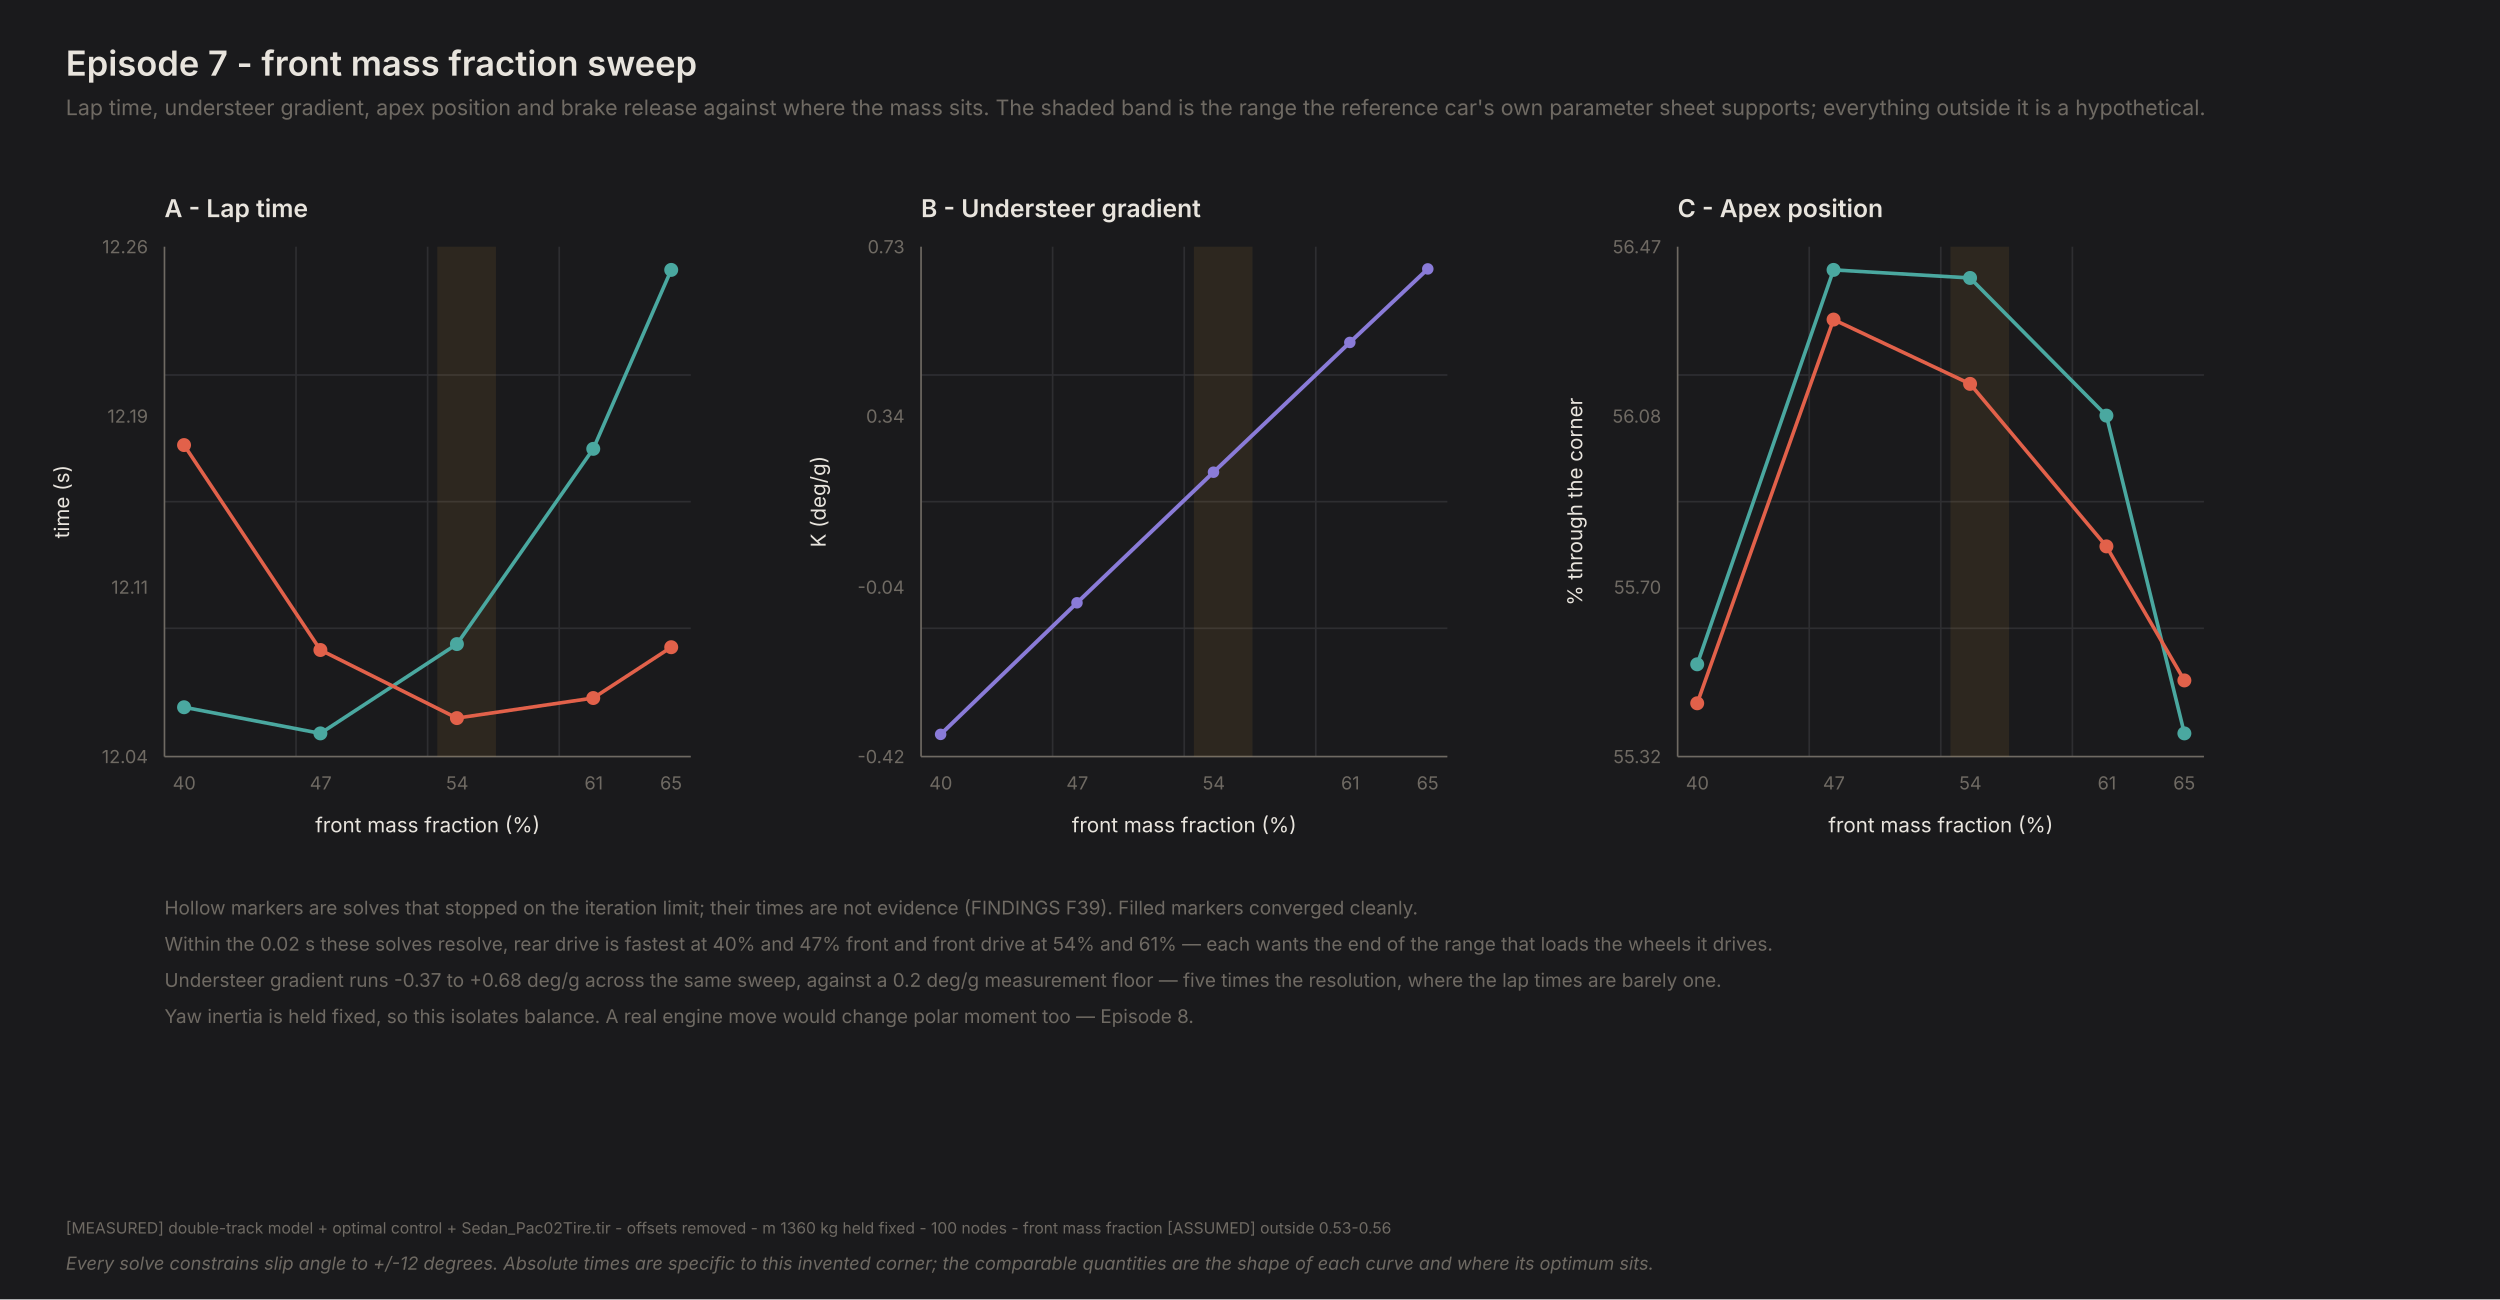
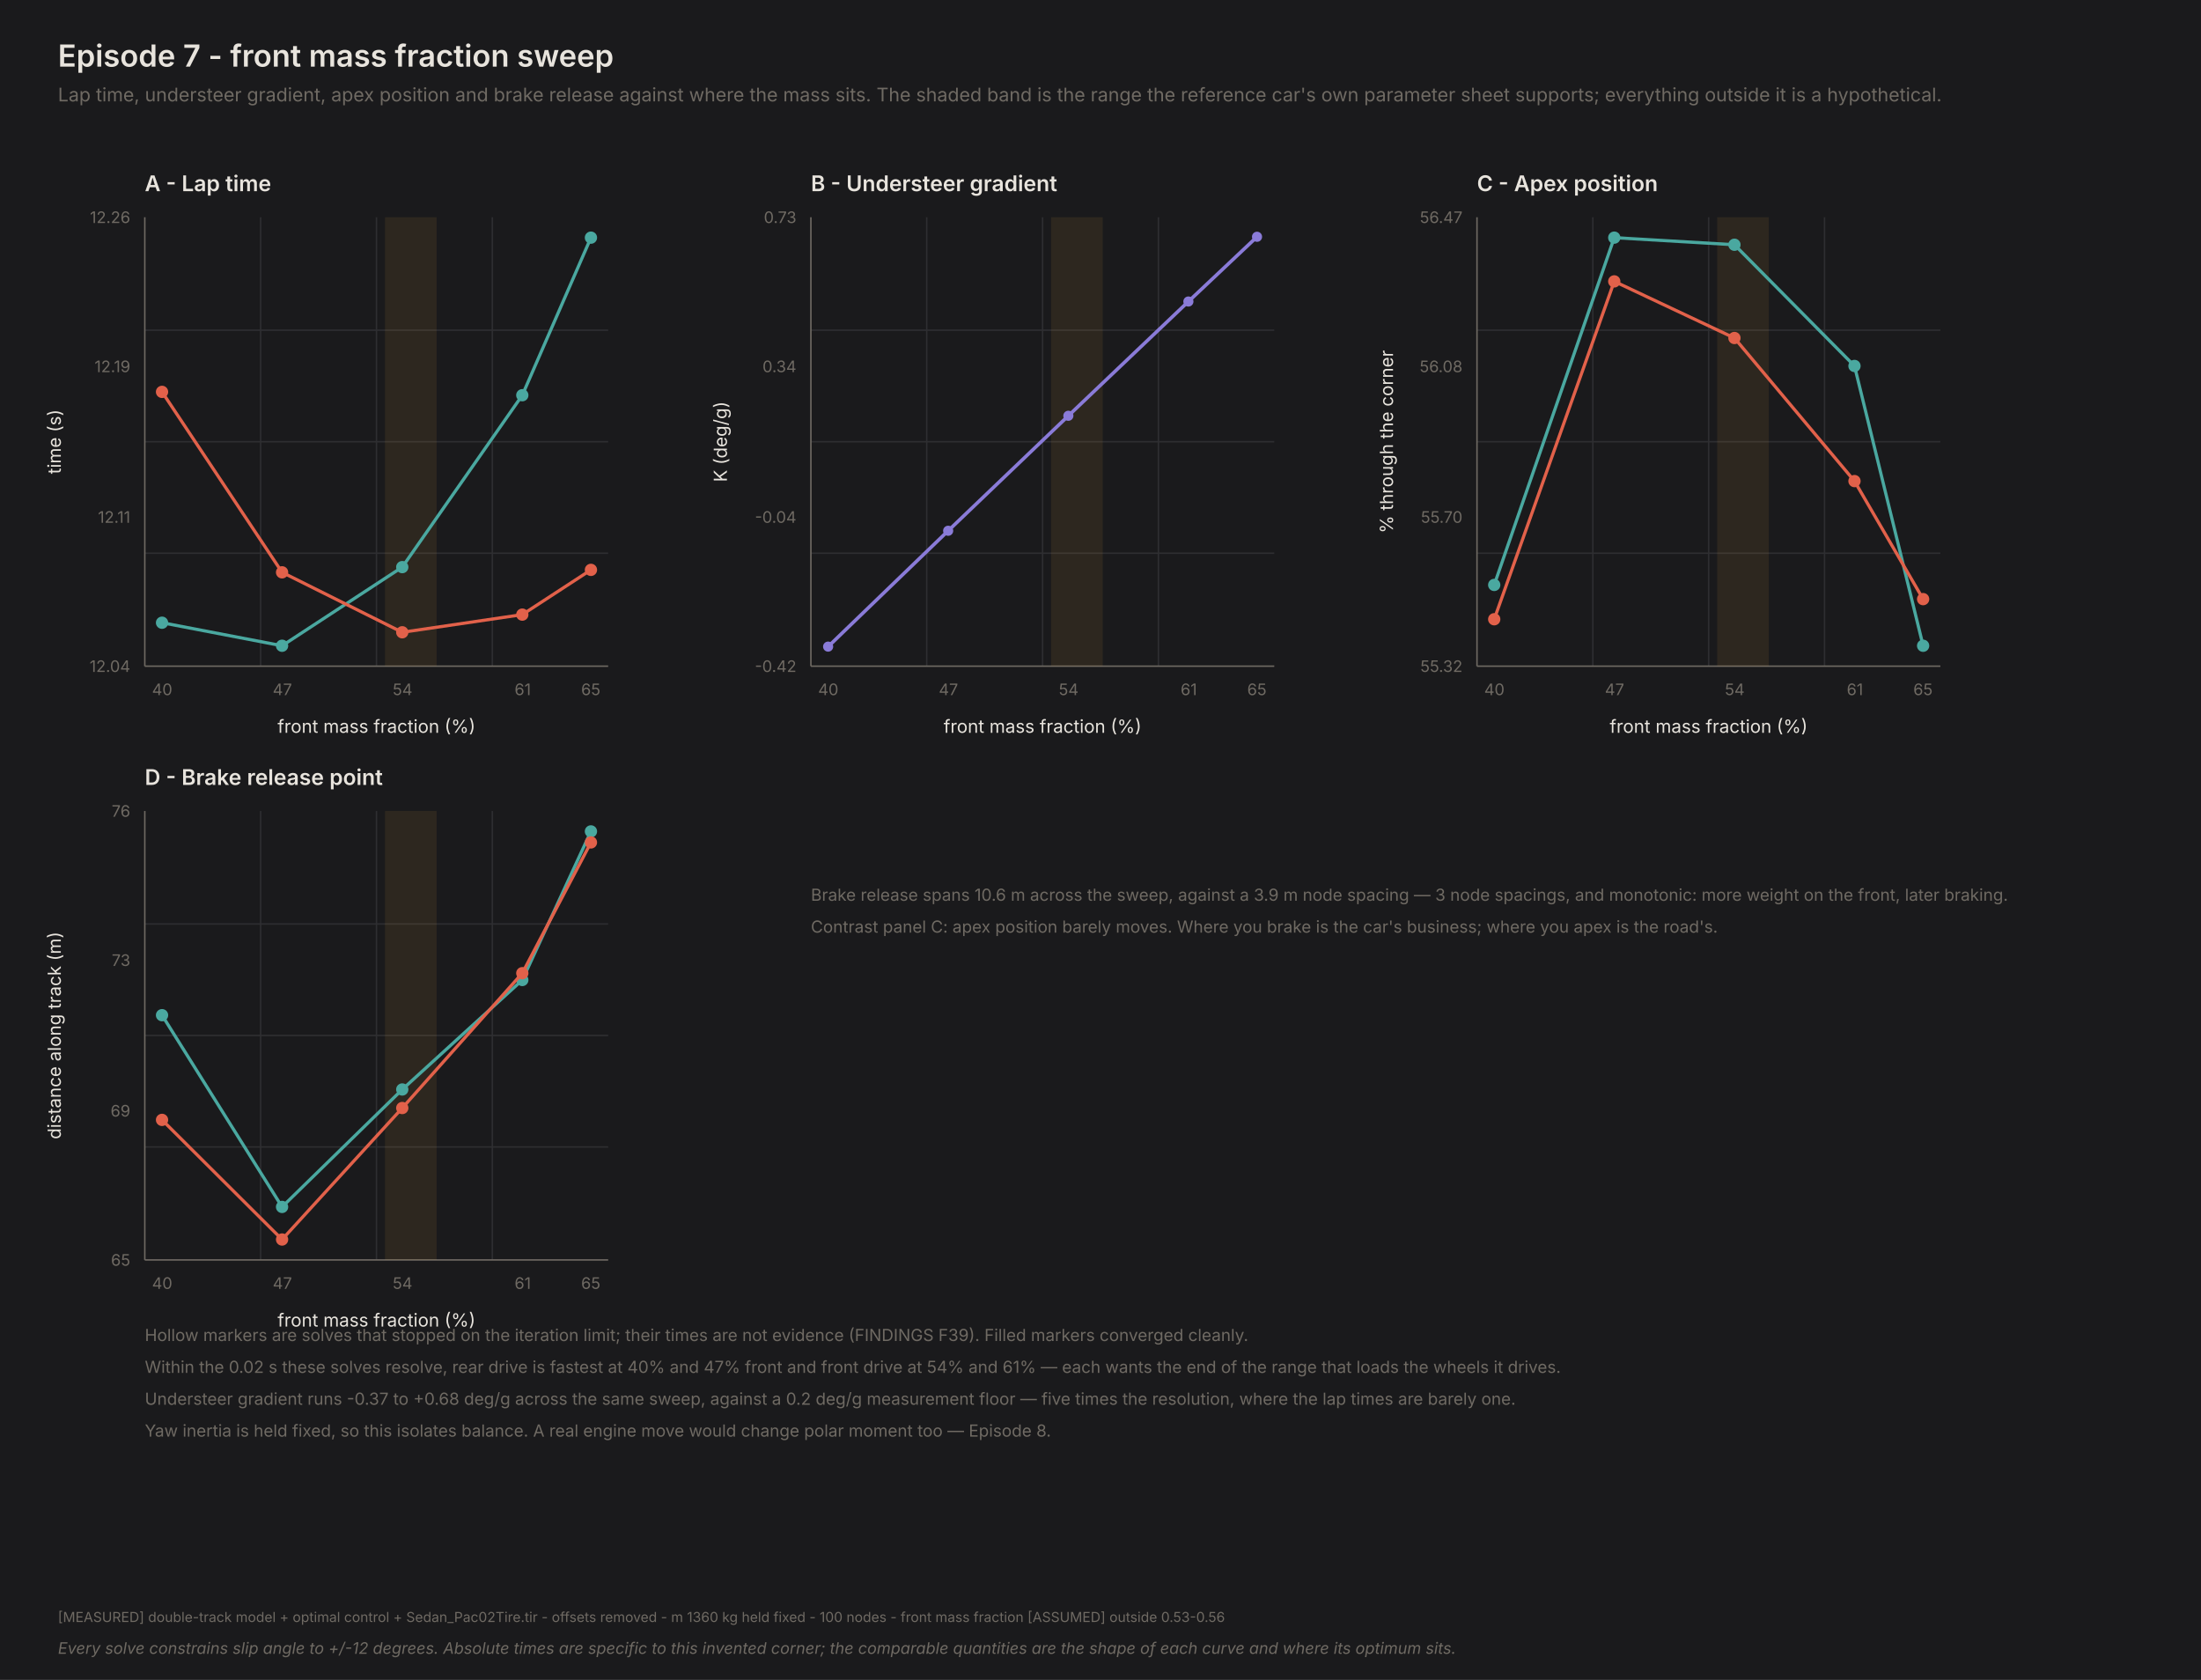
- <svg xmlns="http://www.w3.org/2000/svg" width="1520" height="790" viewBox="0 0 1520 790" font-family="Inter, system-ui, sans-serif">
-   <rect width="1520" height="790" fill="#1a1a1c" />
+ <svg xmlns="http://www.w3.org/2000/svg" width="1520" height="1160" viewBox="0 0 1520 1160" font-family="Inter, system-ui, sans-serif">
+   <rect width="1520" height="1160" fill="#1a1a1c" />
  <text x="40" y="46" fill="#e8e4dd" font-size="21" font-weight="600">Episode 7 - front mass fraction sweep</text>
  <text x="40" y="70" fill="#6f6a63" font-size="13">Lap time, understeer gradient, apex position and brake release against where the mass sits. The shaded band is the range the reference car's own parameter sheet supports; everything outside it is a hypothetical.</text>
  <text x="100.0" y="132.0" fill="#e8e4dd" font-size="15" text-anchor="start" font-weight="600" font-style="normal">A - Lap time</text>
  <line x1="180" y1="150" x2="180" y2="460" stroke="#2e2e31" stroke-width="1" />
  <line x1="260" y1="150" x2="260" y2="460" stroke="#2e2e31" stroke-width="1" />
  <line x1="340" y1="150" x2="340" y2="460" stroke="#2e2e31" stroke-width="1" />
  <line x1="100" y1="228" x2="420" y2="228" stroke="#2e2e31" stroke-width="1" />
  <line x1="100" y1="305" x2="420" y2="305" stroke="#2e2e31" stroke-width="1" />
  <line x1="100" y1="382" x2="420" y2="382" stroke="#2e2e31" stroke-width="1" />
  <line x1="100" y1="460" x2="420" y2="460" stroke="#6f6a63" stroke-width="1" />
  <line x1="100" y1="150" x2="100" y2="460" stroke="#6f6a63" stroke-width="1" />
  <text x="112" y="480" fill="#6f6a63" font-size="11" text-anchor="middle">40</text>
  <text x="195" y="480" fill="#6f6a63" font-size="11" text-anchor="middle">47</text>
  <text x="278" y="480" fill="#6f6a63" font-size="11" text-anchor="middle">54</text>
  <text x="361" y="480" fill="#6f6a63" font-size="11" text-anchor="middle">61</text>
  <text x="408" y="480" fill="#6f6a63" font-size="11" text-anchor="middle">65</text>
  <text x="90" y="464" fill="#6f6a63" font-size="11" text-anchor="end">12.04</text>
  <text x="90" y="361" fill="#6f6a63" font-size="11" text-anchor="end">12.11</text>
  <text x="90" y="257" fill="#6f6a63" font-size="11" text-anchor="end">12.19</text>
  <text x="90" y="154" fill="#6f6a63" font-size="11" text-anchor="end">12.26</text>
  <text x="260.0" y="506" fill="#e8e4dd" font-size="12.5" text-anchor="middle">front mass fraction (%)</text>
  <text x="42" y="305.0" fill="#e8e4dd" font-size="12.5" text-anchor="middle" transform="rotate(-90 42 305.0)">time (s)</text>
  <rect x="265.9" y="150" width="35.6" height="310" fill="#e0a53c" opacity="0.10" />
  <path d="M 111.9,430.0 L 194.8,445.9 L 277.8,391.6 L 360.7,272.9 L 408.1,164.1" fill="none" stroke="#4aa8a0" stroke-width="2.2" />
  <circle cx="111.9" cy="430.0" r="3.5" fill="#4aa8a0" stroke="#4aa8a0" stroke-width="1.5" />
  <circle cx="194.8" cy="445.9" r="3.5" fill="#4aa8a0" stroke="#4aa8a0" stroke-width="1.5" />
  <circle cx="277.8" cy="391.6" r="3.5" fill="#4aa8a0" stroke="#4aa8a0" stroke-width="1.5" />
  <circle cx="360.7" cy="272.9" r="3.5" fill="#4aa8a0" stroke="#4aa8a0" stroke-width="1.5" />
  <circle cx="408.1" cy="164.1" r="3.5" fill="#4aa8a0" stroke="#4aa8a0" stroke-width="1.5" />
  <path d="M 111.9,270.6 L 194.8,395.2 L 277.8,436.6 L 360.7,424.4 L 408.1,393.5" fill="none" stroke="#e2614a" stroke-width="2.2" />
  <circle cx="111.9" cy="270.6" r="3.5" fill="#e2614a" stroke="#e2614a" stroke-width="1.5" />
  <circle cx="194.8" cy="395.2" r="3.5" fill="#e2614a" stroke="#e2614a" stroke-width="1.5" />
  <circle cx="277.8" cy="436.6" r="3.5" fill="#e2614a" stroke="#e2614a" stroke-width="1.5" />
  <circle cx="360.7" cy="424.4" r="3.5" fill="#e2614a" stroke="#e2614a" stroke-width="1.5" />
  <circle cx="408.1" cy="393.5" r="3.5" fill="#e2614a" stroke="#e2614a" stroke-width="1.5" />
  <text x="560.0" y="132.0" fill="#e8e4dd" font-size="15" text-anchor="start" font-weight="600" font-style="normal">B - Understeer gradient</text>
  <line x1="640" y1="150" x2="640" y2="460" stroke="#2e2e31" stroke-width="1" />
  <line x1="720" y1="150" x2="720" y2="460" stroke="#2e2e31" stroke-width="1" />
  <line x1="800" y1="150" x2="800" y2="460" stroke="#2e2e31" stroke-width="1" />
  <line x1="560" y1="228" x2="880" y2="228" stroke="#2e2e31" stroke-width="1" />
  <line x1="560" y1="305" x2="880" y2="305" stroke="#2e2e31" stroke-width="1" />
  <line x1="560" y1="382" x2="880" y2="382" stroke="#2e2e31" stroke-width="1" />
  <line x1="560" y1="460" x2="880" y2="460" stroke="#6f6a63" stroke-width="1" />
  <line x1="560" y1="150" x2="560" y2="460" stroke="#6f6a63" stroke-width="1" />
  <text x="572" y="480" fill="#6f6a63" font-size="11" text-anchor="middle">40</text>
  <text x="655" y="480" fill="#6f6a63" font-size="11" text-anchor="middle">47</text>
  <text x="738" y="480" fill="#6f6a63" font-size="11" text-anchor="middle">54</text>
  <text x="821" y="480" fill="#6f6a63" font-size="11" text-anchor="middle">61</text>
  <text x="868" y="480" fill="#6f6a63" font-size="11" text-anchor="middle">65</text>
  <text x="550" y="464" fill="#6f6a63" font-size="11" text-anchor="end">-0.42</text>
  <text x="550" y="361" fill="#6f6a63" font-size="11" text-anchor="end">-0.04</text>
  <text x="550" y="257" fill="#6f6a63" font-size="11" text-anchor="end">0.34</text>
  <text x="550" y="154" fill="#6f6a63" font-size="11" text-anchor="end">0.73</text>
  <text x="720.0" y="506" fill="#e8e4dd" font-size="12.5" text-anchor="middle">front mass fraction (%)</text>
  <text x="502" y="305.0" fill="#e8e4dd" font-size="12.5" text-anchor="middle" transform="rotate(-90 502 305.0)">K (deg/g)</text>
  <rect x="725.9" y="150" width="35.6" height="310" fill="#e0a53c" opacity="0.10" />
  <path d="M 571.9,446.5 L 654.8,366.5 L 737.8,287.1 L 820.7,208.2 L 868.1,163.5" fill="none" stroke="#8a7bd8" stroke-width="2.4" />
  <circle cx="571.9" cy="446.5" r="3.5" fill="#8a7bd8" />
  <circle cx="654.8" cy="366.5" r="3.5" fill="#8a7bd8" />
  <circle cx="737.8" cy="287.1" r="3.5" fill="#8a7bd8" />
  <circle cx="820.7" cy="208.2" r="3.5" fill="#8a7bd8" />
  <circle cx="868.1" cy="163.5" r="3.5" fill="#8a7bd8" />
  <text x="1020.0" y="132.0" fill="#e8e4dd" font-size="15" text-anchor="start" font-weight="600" font-style="normal">C - Apex position</text>
  <line x1="1100" y1="150" x2="1100" y2="460" stroke="#2e2e31" stroke-width="1" />
  <line x1="1180" y1="150" x2="1180" y2="460" stroke="#2e2e31" stroke-width="1" />
  <line x1="1260" y1="150" x2="1260" y2="460" stroke="#2e2e31" stroke-width="1" />
  <line x1="1020" y1="228" x2="1340" y2="228" stroke="#2e2e31" stroke-width="1" />
  <line x1="1020" y1="305" x2="1340" y2="305" stroke="#2e2e31" stroke-width="1" />
  <line x1="1020" y1="382" x2="1340" y2="382" stroke="#2e2e31" stroke-width="1" />
  <line x1="1020" y1="460" x2="1340" y2="460" stroke="#6f6a63" stroke-width="1" />
  <line x1="1020" y1="150" x2="1020" y2="460" stroke="#6f6a63" stroke-width="1" />
  <text x="1032" y="480" fill="#6f6a63" font-size="11" text-anchor="middle">40</text>
  <text x="1115" y="480" fill="#6f6a63" font-size="11" text-anchor="middle">47</text>
  <text x="1198" y="480" fill="#6f6a63" font-size="11" text-anchor="middle">54</text>
  <text x="1281" y="480" fill="#6f6a63" font-size="11" text-anchor="middle">61</text>
  <text x="1328" y="480" fill="#6f6a63" font-size="11" text-anchor="middle">65</text>
  <text x="1010" y="464" fill="#6f6a63" font-size="11" text-anchor="end">55.32</text>
  <text x="1010" y="361" fill="#6f6a63" font-size="11" text-anchor="end">55.70</text>
  <text x="1010" y="257" fill="#6f6a63" font-size="11" text-anchor="end">56.08</text>
  <text x="1010" y="154" fill="#6f6a63" font-size="11" text-anchor="end">56.47</text>
  <text x="1180.0" y="506" fill="#e8e4dd" font-size="12.5" text-anchor="middle">front mass fraction (%)</text>
  <text x="962" y="305.0" fill="#e8e4dd" font-size="12.5" text-anchor="middle" transform="rotate(-90 962 305.0)">% through the corner</text>
  <rect x="1185.9" y="150" width="35.6" height="310" fill="#e0a53c" opacity="0.10" />
  <path d="M 1031.9,403.9 L 1114.8,164.1 L 1197.8,169.0 L 1280.7,252.7 L 1328.1,445.9" fill="none" stroke="#4aa8a0" stroke-width="2.2" />
  <circle cx="1031.9" cy="403.9" r="3.5" fill="#4aa8a0" stroke="#4aa8a0" stroke-width="1.5" />
  <circle cx="1114.8" cy="164.1" r="3.5" fill="#4aa8a0" stroke="#4aa8a0" stroke-width="1.5" />
  <circle cx="1197.8" cy="169.0" r="3.5" fill="#4aa8a0" stroke="#4aa8a0" stroke-width="1.5" />
  <circle cx="1280.7" cy="252.7" r="3.5" fill="#4aa8a0" stroke="#4aa8a0" stroke-width="1.5" />
  <circle cx="1328.1" cy="445.9" r="3.5" fill="#4aa8a0" stroke="#4aa8a0" stroke-width="1.5" />
  <path d="M 1031.9,427.6 L 1114.8,194.3 L 1197.8,233.4 L 1280.7,332.2 L 1328.1,413.7" fill="none" stroke="#e2614a" stroke-width="2.2" />
  <circle cx="1031.9" cy="427.6" r="3.5" fill="#e2614a" stroke="#e2614a" stroke-width="1.5" />
  <circle cx="1114.8" cy="194.3" r="3.5" fill="#e2614a" stroke="#e2614a" stroke-width="1.5" />
  <circle cx="1197.8" cy="233.4" r="3.5" fill="#e2614a" stroke="#e2614a" stroke-width="1.5" />
  <circle cx="1280.7" cy="332.2" r="3.5" fill="#e2614a" stroke="#e2614a" stroke-width="1.5" />
  <circle cx="1328.1" cy="413.7" r="3.5" fill="#e2614a" stroke="#e2614a" stroke-width="1.5" />
-   <text x="100.0" y="556.0" fill="#6f6a63" font-size="11.5" text-anchor="start" font-weight="normal" font-style="normal">Hollow markers are solves that stopped on the iteration limit; their times are not evidence (FINDINGS F39). Filled markers converged cleanly.</text>
-   <text x="100.0" y="578.0" fill="#6f6a63" font-size="11.5" text-anchor="start" font-weight="normal" font-style="normal">Within the 0.02 s these solves resolve, rear drive is fastest at 40% and 47% front and front drive at 54% and 61% — each wants the end of the range that loads the wheels it drives.</text>
-   <text x="100.0" y="600.0" fill="#6f6a63" font-size="11.5" text-anchor="start" font-weight="normal" font-style="normal">Understeer gradient runs -0.37 to +0.68 deg/g across the same sweep, against a 0.2 deg/g measurement floor — five times the resolution, where the lap times are barely one.</text>
-   <text x="100.0" y="622.0" fill="#6f6a63" font-size="11.5" text-anchor="start" font-weight="normal" font-style="normal">Yaw inertia is held fixed, so this isolates balance. A real engine move would change polar moment too — Episode 8.</text>
-   <text x="40.0" y="750.0" fill="#6f6a63" font-size="9.5" text-anchor="start" font-weight="normal" font-style="normal">[MEASURED] double-track model + optimal control + Sedan_Pac02Tire.tir  -  offsets removed  -  m 1360 kg held fixed  -  100 nodes  -  front mass fraction [ASSUMED] outside 0.53-0.56</text>
-   <text x="40" y="772" fill="#6f6a63" font-size="11" font-style="italic">Every solve constrains slip angle to +/-12 degrees. Absolute times are specific to this invented corner; the comparable quantities are the shape of each curve and where its optimum sits.</text>
+   <text x="100.0" y="542.0" fill="#e8e4dd" font-size="15" text-anchor="start" font-weight="600" font-style="normal">D - Brake release point</text>
+   <line x1="180" y1="560" x2="180" y2="870" stroke="#2e2e31" stroke-width="1" />
+   <line x1="260" y1="560" x2="260" y2="870" stroke="#2e2e31" stroke-width="1" />
+   <line x1="340" y1="560" x2="340" y2="870" stroke="#2e2e31" stroke-width="1" />
+   <line x1="100" y1="638" x2="420" y2="638" stroke="#2e2e31" stroke-width="1" />
+   <line x1="100" y1="715" x2="420" y2="715" stroke="#2e2e31" stroke-width="1" />
+   <line x1="100" y1="792" x2="420" y2="792" stroke="#2e2e31" stroke-width="1" />
+   <line x1="100" y1="870" x2="420" y2="870" stroke="#6f6a63" stroke-width="1" />
+   <line x1="100" y1="560" x2="100" y2="870" stroke="#6f6a63" stroke-width="1" />
+   <text x="112" y="890" fill="#6f6a63" font-size="11" text-anchor="middle">40</text>
+   <text x="195" y="890" fill="#6f6a63" font-size="11" text-anchor="middle">47</text>
+   <text x="278" y="890" fill="#6f6a63" font-size="11" text-anchor="middle">54</text>
+   <text x="361" y="890" fill="#6f6a63" font-size="11" text-anchor="middle">61</text>
+   <text x="408" y="890" fill="#6f6a63" font-size="11" text-anchor="middle">65</text>
+   <text x="90" y="874" fill="#6f6a63" font-size="11" text-anchor="end">65</text>
+   <text x="90" y="771" fill="#6f6a63" font-size="11" text-anchor="end">69</text>
+   <text x="90" y="667" fill="#6f6a63" font-size="11" text-anchor="end">73</text>
+   <text x="90" y="564" fill="#6f6a63" font-size="11" text-anchor="end">76</text>
+   <text x="260.0" y="916" fill="#e8e4dd" font-size="12.5" text-anchor="middle">front mass fraction (%)</text>
+   <text x="42" y="715.0" fill="#e8e4dd" font-size="12.5" text-anchor="middle" transform="rotate(-90 42 715.0)">distance along track (m)</text>
+   <rect x="265.9" y="560" width="35.6" height="310" fill="#e0a53c" opacity="0.10" />
+   <path d="M 111.9,701.0 L 194.8,833.4 L 277.8,752.3 L 360.7,676.7 L 408.1,574.1" fill="none" stroke="#4aa8a0" stroke-width="2.2" />
+   <circle cx="111.9" cy="701.0" r="3.5" fill="#4aa8a0" stroke="#4aa8a0" stroke-width="1.5" />
+   <circle cx="194.8" cy="833.4" r="3.5" fill="#4aa8a0" stroke="#4aa8a0" stroke-width="1.5" />
+   <circle cx="277.8" cy="752.3" r="3.5" fill="#4aa8a0" stroke="#4aa8a0" stroke-width="1.5" />
+   <circle cx="360.7" cy="676.7" r="3.5" fill="#4aa8a0" stroke="#4aa8a0" stroke-width="1.5" />
+   <circle cx="408.1" cy="574.1" r="3.5" fill="#4aa8a0" stroke="#4aa8a0" stroke-width="1.5" />
+   <path d="M 111.9,773.3 L 194.8,855.9 L 277.8,765.1 L 360.7,672.0 L 408.1,581.7" fill="none" stroke="#e2614a" stroke-width="2.2" />
+   <circle cx="111.9" cy="773.3" r="3.5" fill="#e2614a" stroke="#e2614a" stroke-width="1.5" />
+   <circle cx="194.8" cy="855.9" r="3.5" fill="#e2614a" stroke="#e2614a" stroke-width="1.5" />
+   <circle cx="277.8" cy="765.1" r="3.5" fill="#e2614a" stroke="#e2614a" stroke-width="1.5" />
+   <circle cx="360.7" cy="672.0" r="3.5" fill="#e2614a" stroke="#e2614a" stroke-width="1.5" />
+   <circle cx="408.1" cy="581.7" r="3.5" fill="#e2614a" stroke="#e2614a" stroke-width="1.5" />
+   <text x="560.0" y="622.0" fill="#6f6a63" font-size="11.5" text-anchor="start" font-weight="normal" font-style="normal">Brake release spans 10.6 m across the sweep, against a 3.9 m node spacing — 3 node spacings, and monotonic: more weight on the front, later braking.</text>
+   <text x="560.0" y="644.0" fill="#6f6a63" font-size="11.5" text-anchor="start" font-weight="normal" font-style="normal">Contrast panel C: apex position barely moves. Where you brake is the car's business; where you apex is the road's.</text>
+   <text x="100.0" y="926.0" fill="#6f6a63" font-size="11.5" text-anchor="start" font-weight="normal" font-style="normal">Hollow markers are solves that stopped on the iteration limit; their times are not evidence (FINDINGS F39). Filled markers converged cleanly.</text>
+   <text x="100.0" y="948.0" fill="#6f6a63" font-size="11.5" text-anchor="start" font-weight="normal" font-style="normal">Within the 0.02 s these solves resolve, rear drive is fastest at 40% and 47% front and front drive at 54% and 61% — each wants the end of the range that loads the wheels it drives.</text>
+   <text x="100.0" y="970.0" fill="#6f6a63" font-size="11.5" text-anchor="start" font-weight="normal" font-style="normal">Understeer gradient runs -0.37 to +0.68 deg/g across the same sweep, against a 0.2 deg/g measurement floor — five times the resolution, where the lap times are barely one.</text>
+   <text x="100.0" y="992.0" fill="#6f6a63" font-size="11.5" text-anchor="start" font-weight="normal" font-style="normal">Yaw inertia is held fixed, so this isolates balance. A real engine move would change polar moment too — Episode 8.</text>
+   <text x="40.0" y="1120.0" fill="#6f6a63" font-size="9.5" text-anchor="start" font-weight="normal" font-style="normal">[MEASURED] double-track model + optimal control + Sedan_Pac02Tire.tir  -  offsets removed  -  m 1360 kg held fixed  -  100 nodes  -  front mass fraction [ASSUMED] outside 0.53-0.56</text>
+   <text x="40" y="1142" fill="#6f6a63" font-size="11" font-style="italic">Every solve constrains slip angle to +/-12 degrees. Absolute times are specific to this invented corner; the comparable quantities are the shape of each curve and where its optimum sits.</text>
</svg>
